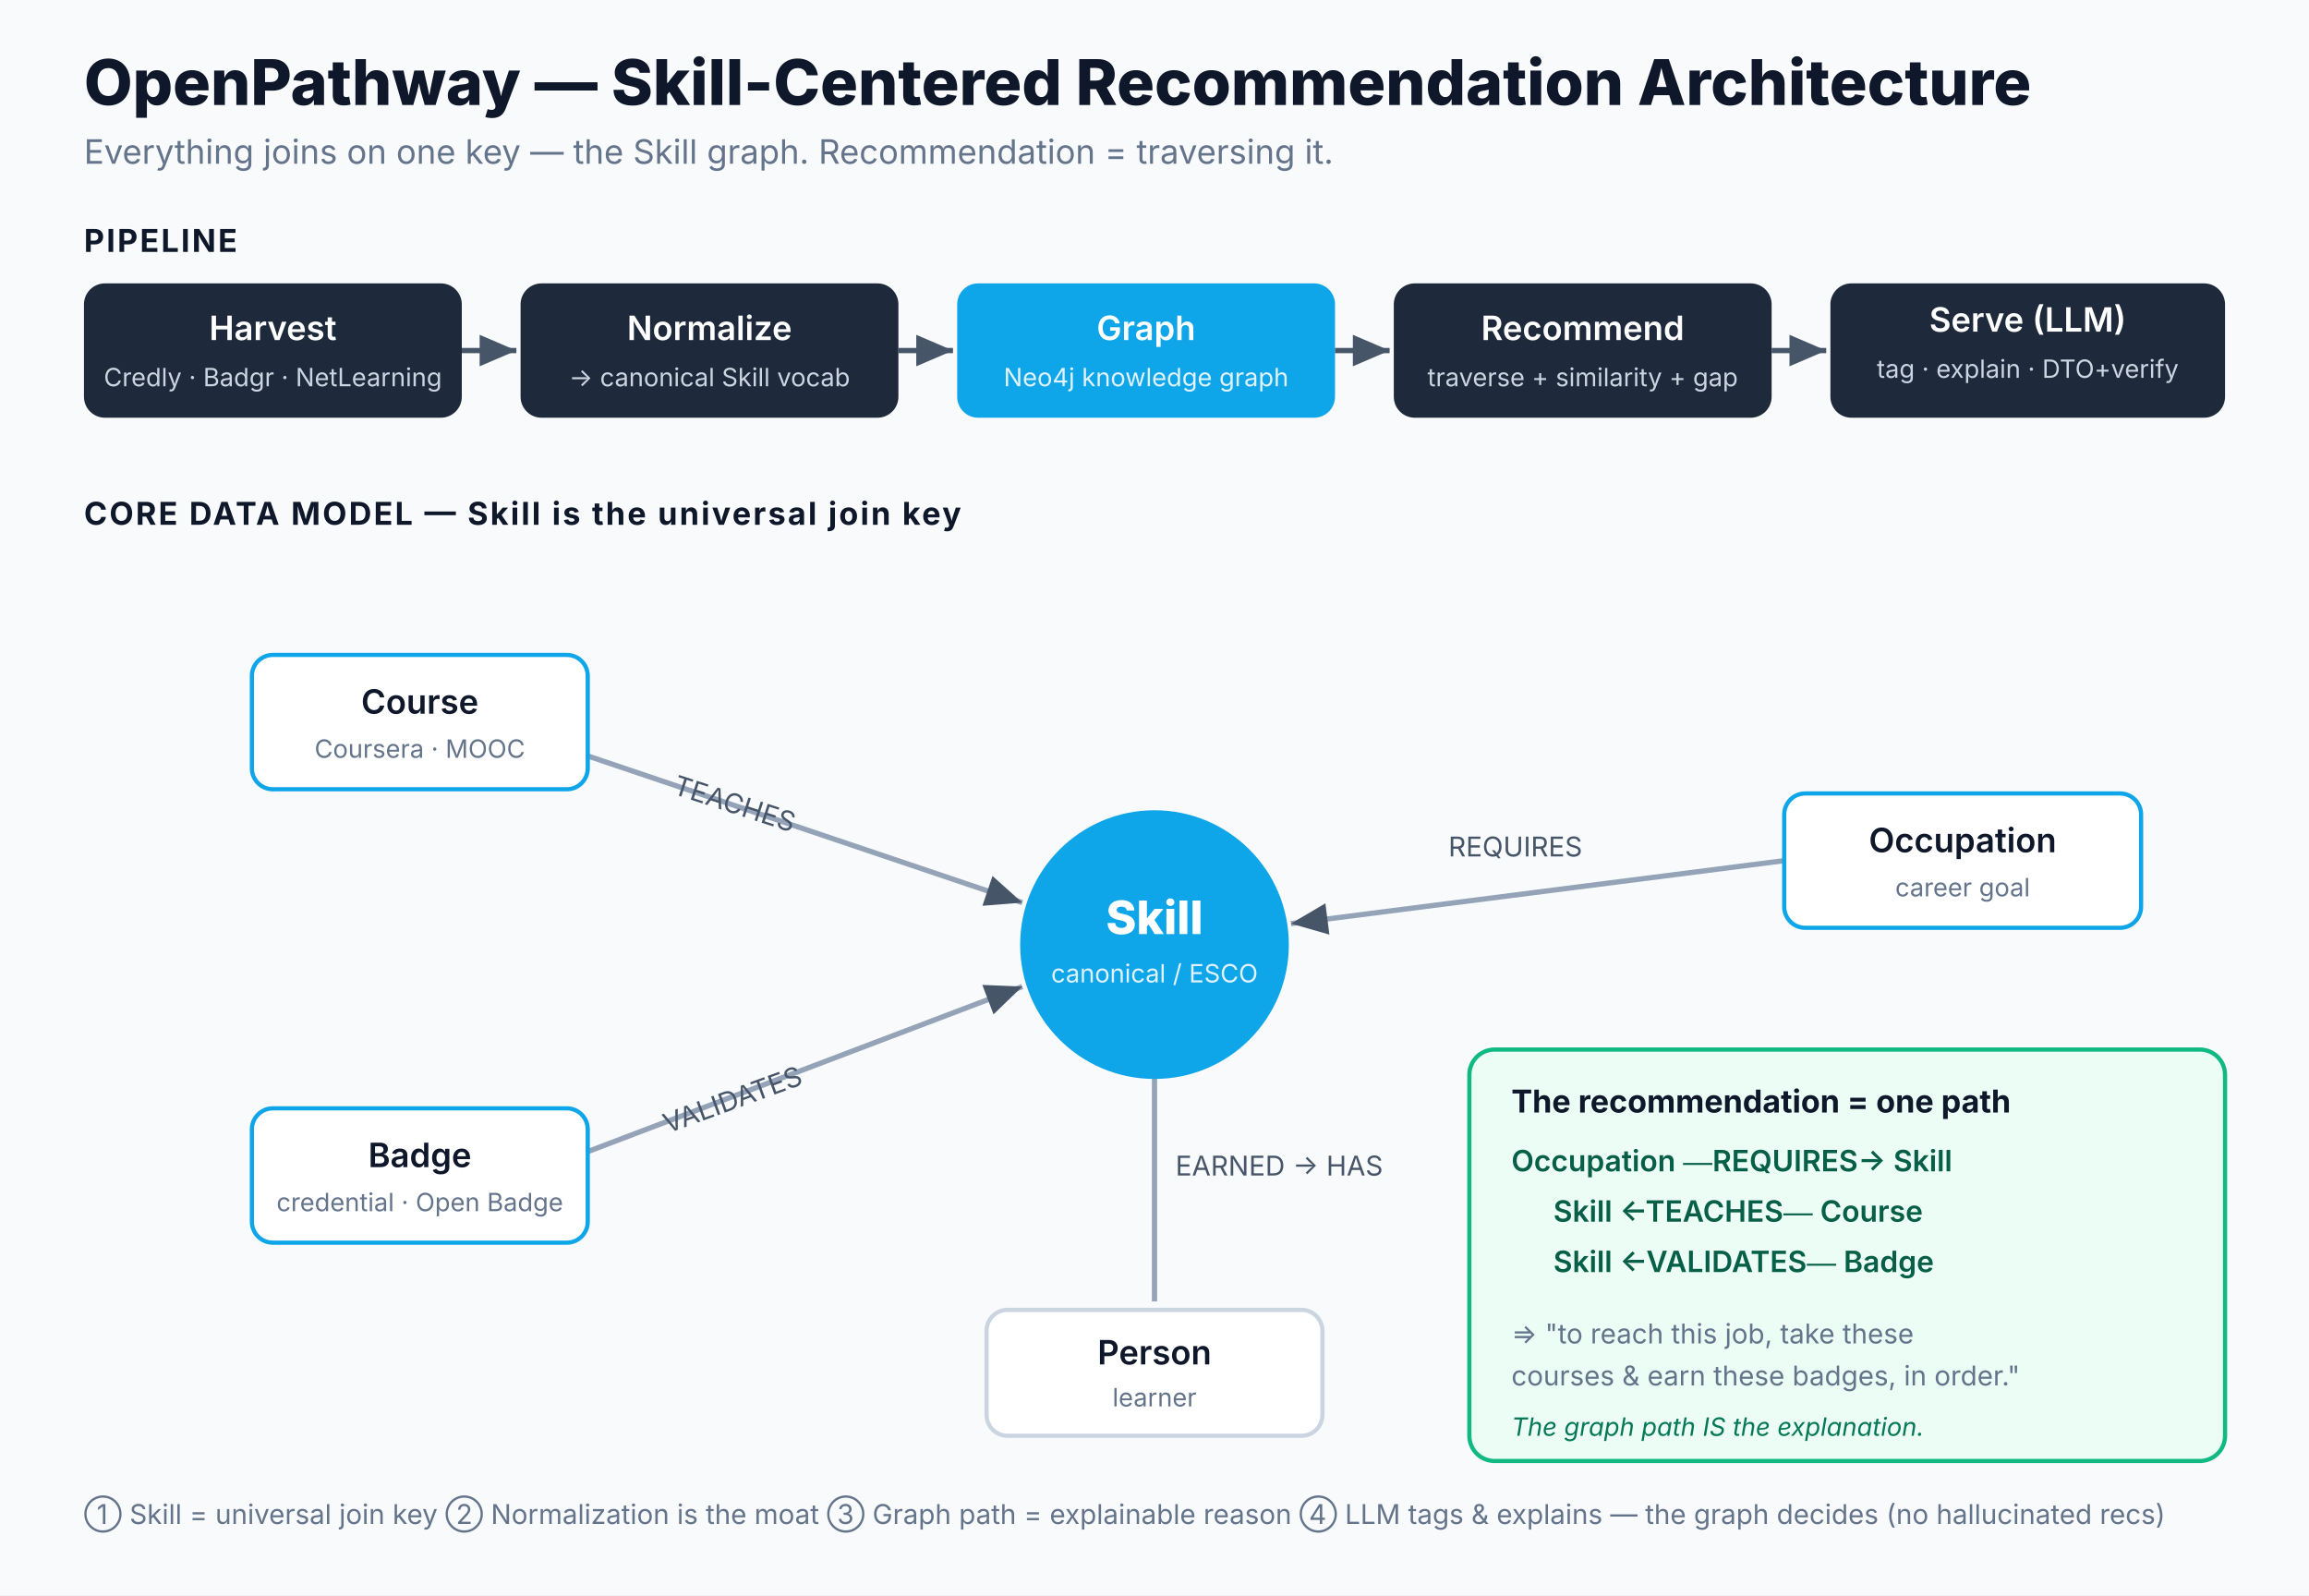
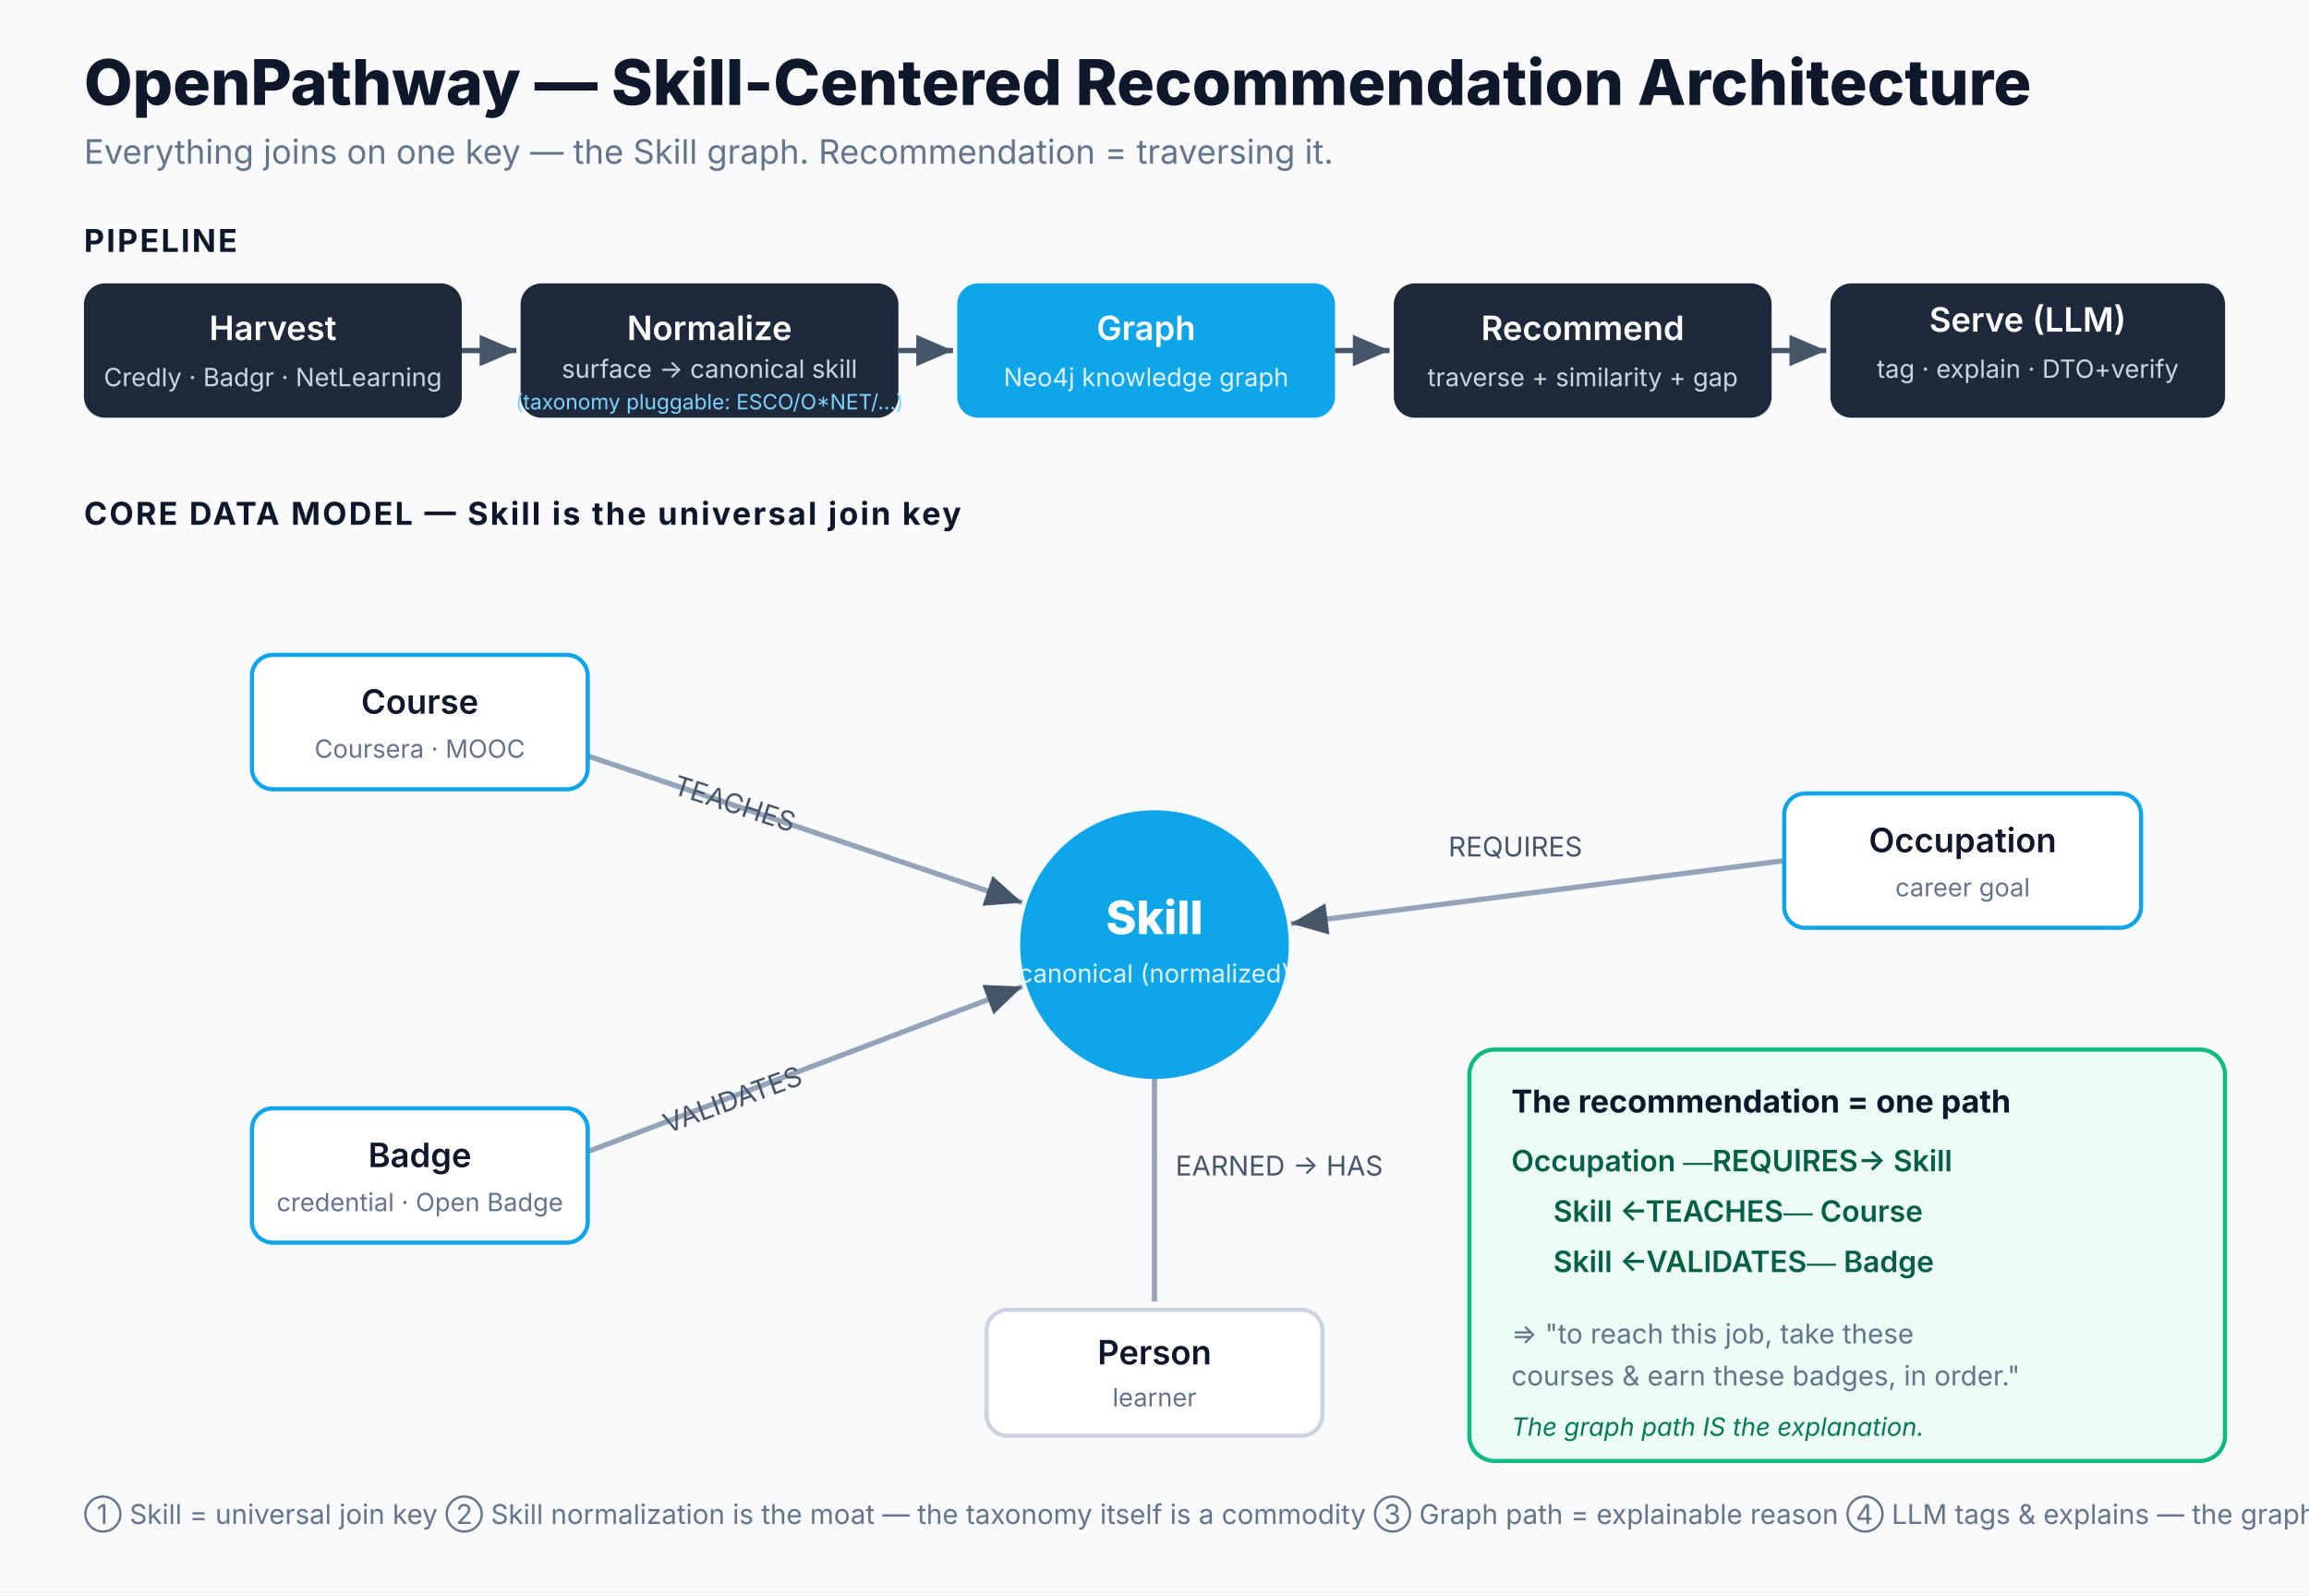
<svg xmlns="http://www.w3.org/2000/svg" width="1100" height="760" viewBox="0 0 1100 760" font-family="Inter, Segoe UI, Helvetica, Arial, sans-serif">
  <defs>
    <marker id="arr" markerWidth="9" markerHeight="9" refX="7" refY="3" orient="auto" markerUnits="strokeWidth">
      <path d="M0,0 L7,3 L0,6 Z" fill="#475569" />
    </marker>
    <marker id="arrW" markerWidth="9" markerHeight="9" refX="7" refY="3" orient="auto" markerUnits="strokeWidth">
      <path d="M0,0 L7,3 L0,6 Z" fill="#ffffff" />
    </marker>
    <style>
      .t{fill:#0f172a} .sub{fill:#64748b} .wt{fill:#fff}
      .lbl{fill:#475569;font-size:13px} .node{font-size:16px;font-weight:600}
    </style>
  </defs>
  <rect width="1100" height="760" fill="#f8fafc" />
  <text x="40" y="50" class="t" font-size="30" font-weight="800">OpenPathway — Skill-Centered Recommendation Architecture</text>
  <text x="40" y="78" class="sub" font-size="16">Everything joins on one key — the Skill graph. Recommendation = traversing it.</text>
  <text x="40" y="120" class="t" font-size="15" font-weight="700" letter-spacing="1">PIPELINE</text>
  <g>
    <g>
      <rect x="40" y="135" width="180" height="64" rx="10" fill="#1e293b" />
      <text x="130" y="162" text-anchor="middle" class="wt node">Harvest</text>
      <text x="130" y="184" text-anchor="middle" fill="#cbd5e1" font-size="12">Credly · Badgr · NetLearning</text>
    </g>
    <g>
      <rect x="248" y="135" width="180" height="64" rx="10" fill="#1e293b" />
      <text x="338" y="162" text-anchor="middle" class="wt node">Normalize</text>
-       <text x="338" y="184" text-anchor="middle" fill="#cbd5e1" font-size="12">→ canonical Skill vocab</text>
+       <text x="338" y="180" text-anchor="middle" fill="#cbd5e1" font-size="12">surface → canonical skill</text>
+       <text x="338" y="195" text-anchor="middle" fill="#7dd3fc" font-size="10">(taxonomy pluggable: ESCO/O*NET/…)</text>
    </g>
    <g>
      <rect x="456" y="135" width="180" height="64" rx="10" fill="#0ea5e9" />
      <text x="546" y="162" text-anchor="middle" class="wt node">Graph</text>
      <text x="546" y="184" text-anchor="middle" fill="#e0f2fe" font-size="12">Neo4j knowledge graph</text>
    </g>
    <g>
      <rect x="664" y="135" width="180" height="64" rx="10" fill="#1e293b" />
      <text x="754" y="162" text-anchor="middle" class="wt node">Recommend</text>
      <text x="754" y="184" text-anchor="middle" fill="#cbd5e1" font-size="12">traverse + similarity + gap</text>
    </g>
    <g>
      <rect x="872" y="135" width="188" height="64" rx="10" fill="#1e293b" />
      <text x="966" y="158" text-anchor="middle" class="wt node">Serve (LLM)</text>
      <text x="966" y="180" text-anchor="middle" fill="#cbd5e1" font-size="12">tag · explain · DTO+verify</text>
    </g>
    <line x1="220" y1="167" x2="246" y2="167" stroke="#475569" stroke-width="2.5" marker-end="url(#arr)" />
    <line x1="428" y1="167" x2="454" y2="167" stroke="#475569" stroke-width="2.5" marker-end="url(#arr)" />
    <line x1="636" y1="167" x2="662" y2="167" stroke="#475569" stroke-width="2.5" marker-end="url(#arr)" />
    <line x1="844" y1="167" x2="870" y2="167" stroke="#475569" stroke-width="2.5" marker-end="url(#arr)" />
  </g>
  <text x="40" y="250" class="t" font-size="15" font-weight="700" letter-spacing="1">CORE DATA MODEL — Skill is the universal join key</text>
  <line x1="250" y1="350" x2="487" y2="430" stroke="#94a3b8" stroke-width="2.5" marker-end="url(#arr)" />
  <text x="320" y="378" class="lbl" transform="rotate(18 320 378)">TEACHES</text>
  <line x1="250" y1="560" x2="487" y2="470" stroke="#94a3b8" stroke-width="2.5" marker-end="url(#arr)" />
  <text x="318" y="540" class="lbl" transform="rotate(-20 318 540)">VALIDATES</text>
  <line x1="850" y1="410" x2="615" y2="440" stroke="#94a3b8" stroke-width="2.5" marker-end="url(#arr)" />
  <text x="690" y="408" class="lbl">REQUIRES</text>
  <line x1="550" y1="620" x2="550" y2="490" stroke="#94a3b8" stroke-width="2.5" marker-end="url(#arr)" />
  <text x="560" y="560" class="lbl">EARNED → HAS</text>
  <circle cx="550" cy="450" r="64" fill="#0ea5e9" />
  <text x="550" y="445" text-anchor="middle" class="wt" font-size="22" font-weight="800">Skill</text>
-   <text x="550" y="468" text-anchor="middle" fill="#e0f2fe" font-size="12">canonical / ESCO</text>
+   <text x="550" y="468" text-anchor="middle" fill="#e0f2fe" font-size="12">canonical (normalized)</text>
  <rect x="120" y="312" width="160" height="64" rx="10" fill="#fff" stroke="#0ea5e9" stroke-width="2" />
  <text x="200" y="340" text-anchor="middle" class="t node">Course</text>
  <text x="200" y="361" text-anchor="middle" class="sub" font-size="12">Coursera · MOOC</text>
  <rect x="120" y="528" width="160" height="64" rx="10" fill="#fff" stroke="#0ea5e9" stroke-width="2" />
  <text x="200" y="556" text-anchor="middle" class="t node">Badge</text>
  <text x="200" y="577" text-anchor="middle" class="sub" font-size="12">credential · Open Badge</text>
  <rect x="850" y="378" width="170" height="64" rx="10" fill="#fff" stroke="#0ea5e9" stroke-width="2" />
  <text x="935" y="406" text-anchor="middle" class="t node">Occupation</text>
  <text x="935" y="427" text-anchor="middle" class="sub" font-size="12">career goal</text>
  <rect x="470" y="624" width="160" height="60" rx="10" fill="#fff" stroke="#cbd5e1" stroke-width="2" />
  <text x="550" y="650" text-anchor="middle" class="t node">Person</text>
  <text x="550" y="670" text-anchor="middle" class="sub" font-size="12">learner</text>
  <rect x="700" y="500" width="360" height="196" rx="12" fill="#ecfdf5" stroke="#10b981" stroke-width="2" />
  <text x="720" y="530" class="t" font-size="15" font-weight="700">The recommendation = one path</text>
  <text x="720" y="558" fill="#065f46" font-size="14" font-weight="600">Occupation ─REQUIRES→ Skill</text>
  <text x="740" y="582" fill="#065f46" font-size="14" font-weight="600">Skill ←TEACHES─ Course</text>
  <text x="740" y="606" fill="#065f46" font-size="14" font-weight="600">Skill ←VALIDATES─ Badge</text>
  <text x="720" y="640" class="sub" font-size="13">⇒ "to reach this job, take these</text>
  <text x="720" y="660" class="sub" font-size="13">courses &amp; earn these badges, in order."</text>
  <text x="720" y="684" fill="#047857" font-size="12" font-style="italic">The graph path IS the explanation.</text>
-   <text x="40" y="726" class="sub" font-size="13">① Skill = universal join key   ② Normalization is the moat   ③ Graph path = explainable reason   ④ LLM tags &amp; explains — the graph decides (no hallucinated recs)</text>
+   <text x="40" y="726" class="sub" font-size="13">① Skill = universal join key   ② Skill normalization is the moat — the taxonomy itself is a commodity   ③ Graph path = explainable reason   ④ LLM tags &amp; explains — the graph decides</text>
</svg>
